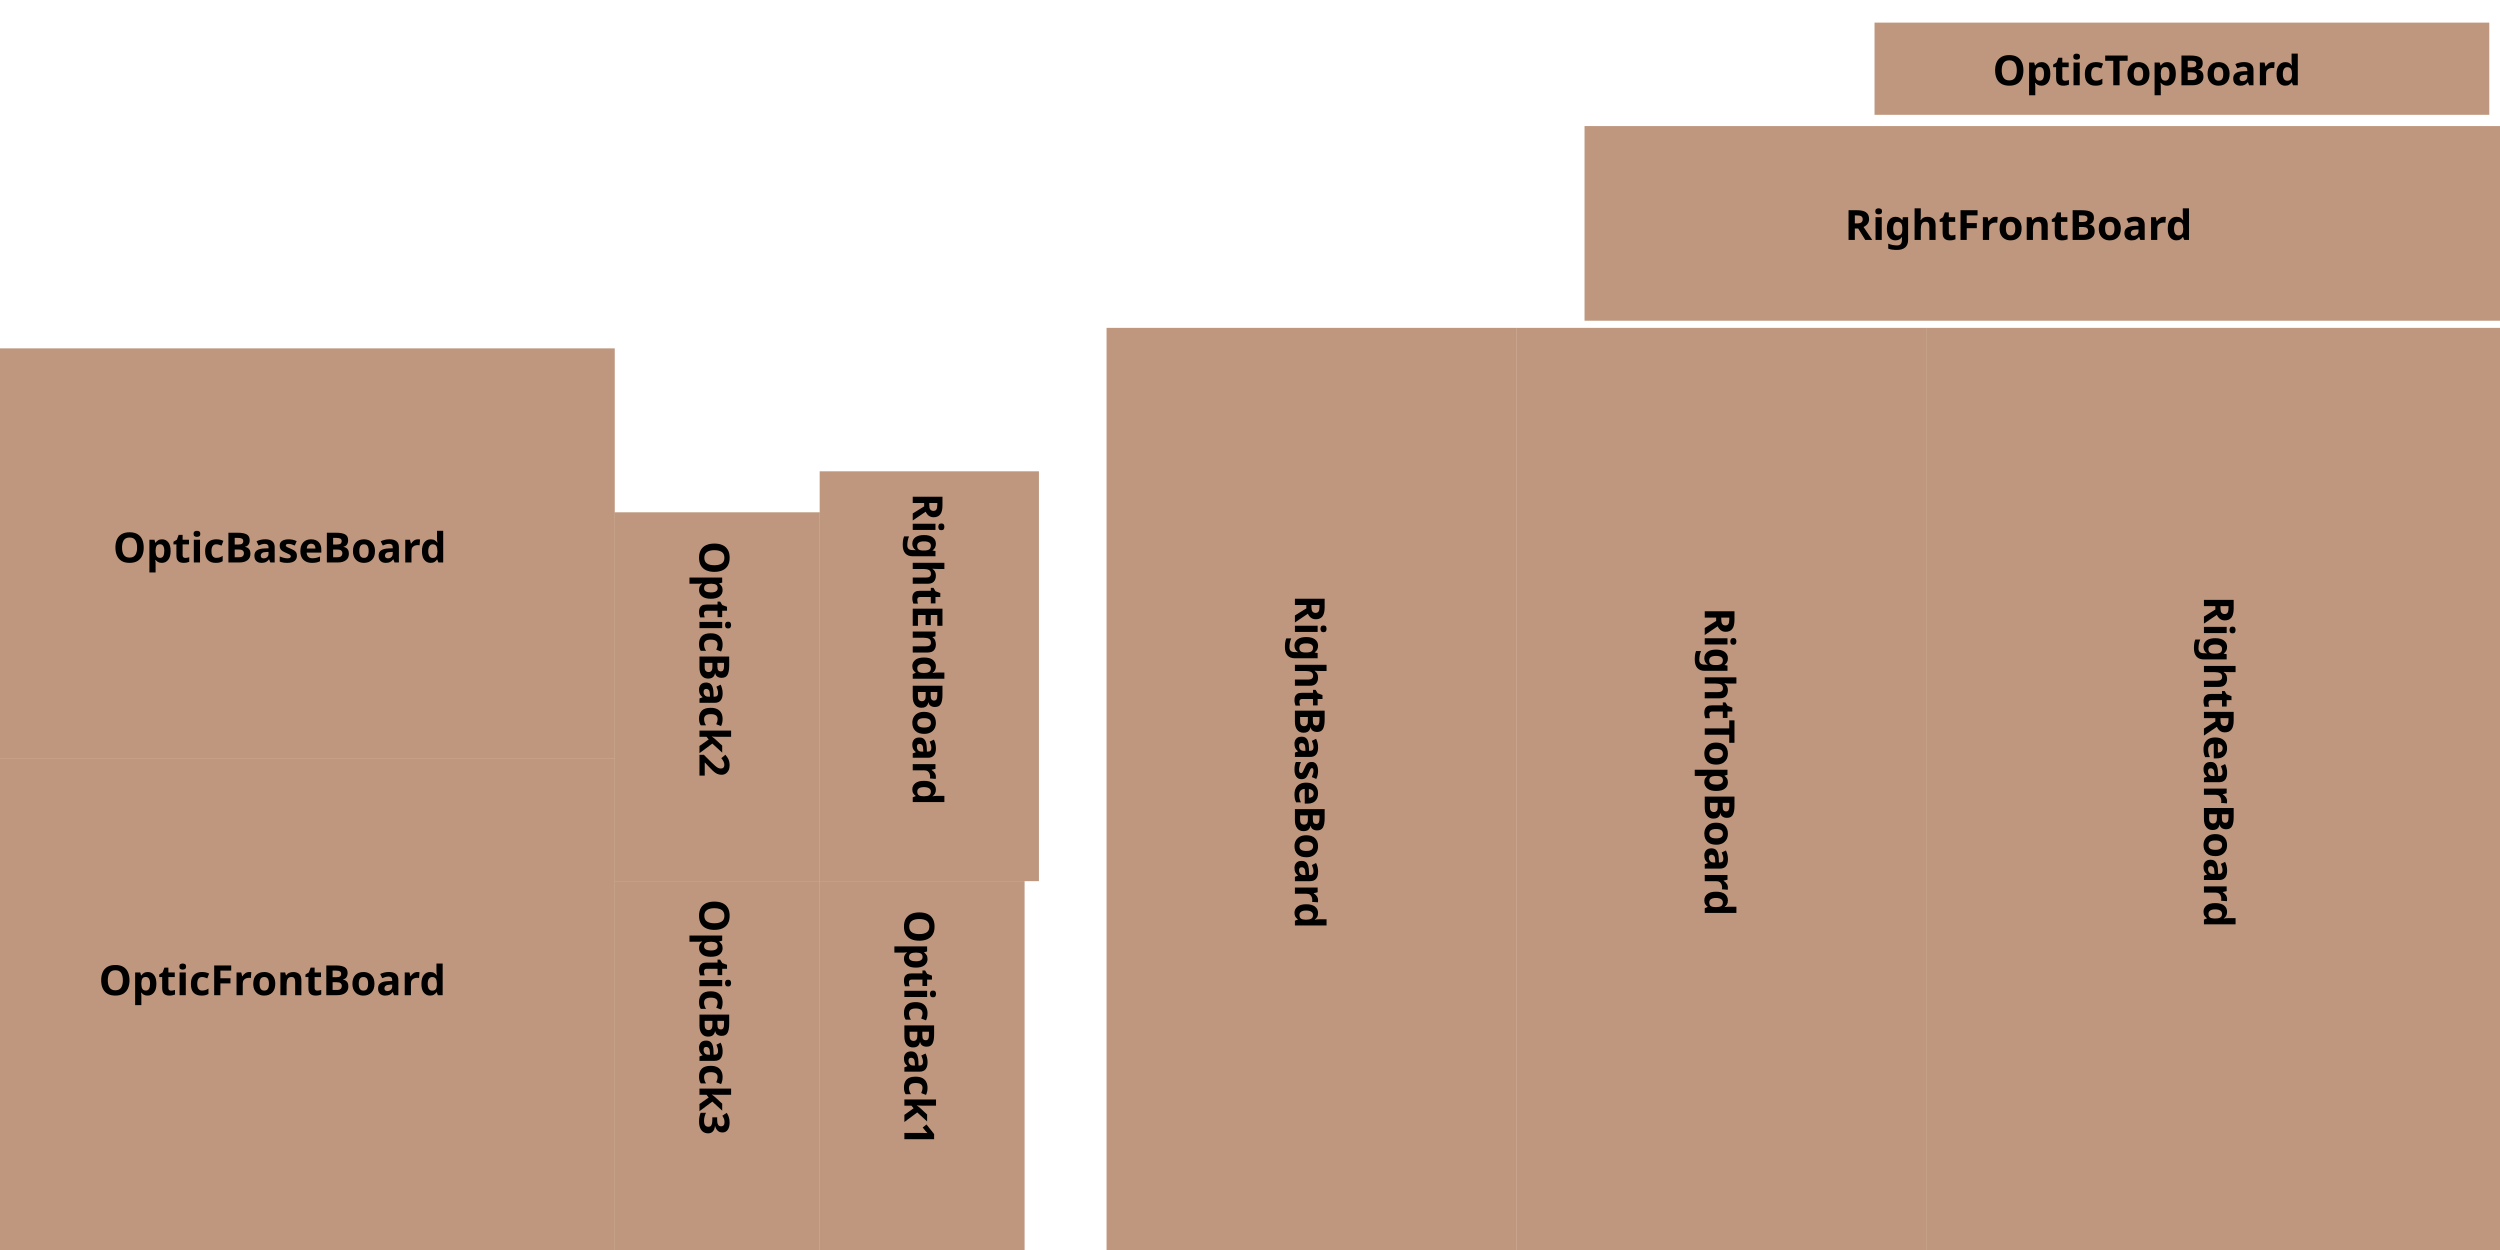
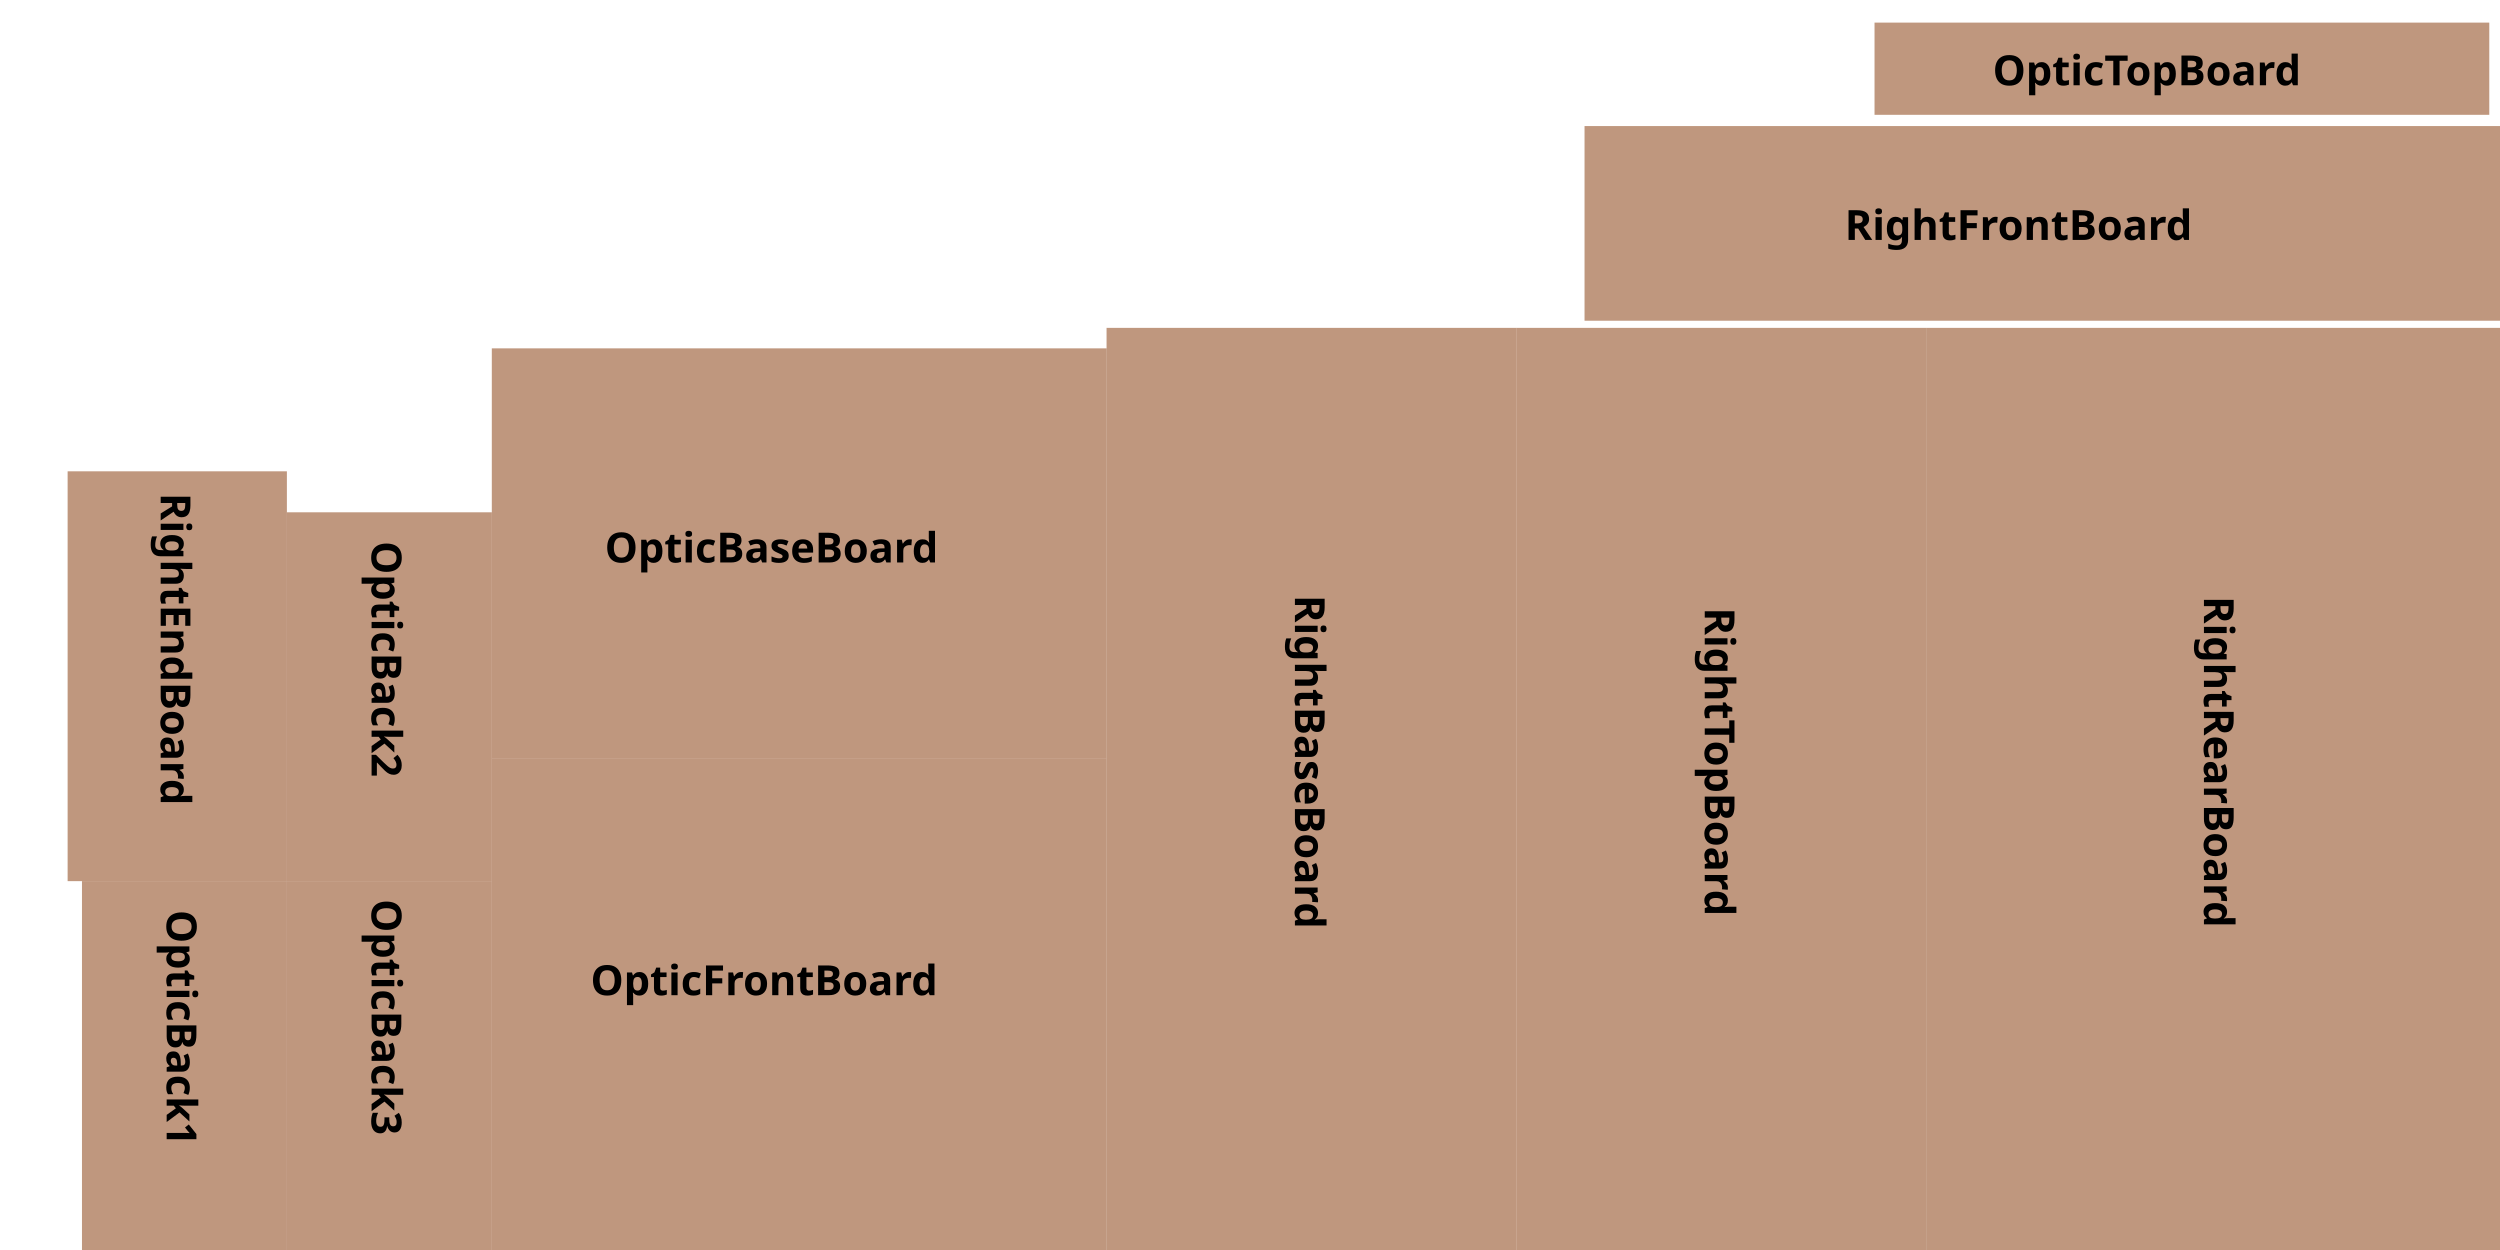
<svg xmlns="http://www.w3.org/2000/svg" width="8645.669" height="4322.834" id="svg3518" version="1.1">
  <defs id="defs3" />
  <g id="layer1" transform="translate(408.4132,2801.139)">
    <text xml:space="preserve" style="font-size:12px;font-style:normal;font-weight:bold;text-align:center;line-height:125%;letter-spacing:0px;word-spacing:0px;text-anchor:middle;fill:#000000;fill-opacity:1;stroke:none;font-family:Sans;-inkscape-font-specification:Sans Bold" x="526.379" y="1278.653" id="text4333" transform="translate(-408.4132,-2021.612)">
      <tspan id="tspan4335" x="526.379" y="1278.653" />
    </text>
-     <g id="g3192" transform="translate(4648.975,1558.172)">
+     <g id="g3192" transform="translate(6349.762,1558.172)">
      <rect y="-1737.265" x="-5057.388" height="1700.787" width="2125.984" id="rect3045" style="color:#000000;fill:#803300;fill-opacity:0.506;fill-rule:evenodd;stroke:none;stroke-width:3.48;marker:none;visibility:visible;display:inline;overflow:visible;enable-background:accumulate" />
      <text id="text3047" y="-917.739" x="-3984.547" style="font-size:144px;font-style:normal;font-weight:bold;text-align:center;line-height:125%;letter-spacing:0px;word-spacing:0px;text-anchor:middle;fill:#000000;fill-opacity:1;stroke:none;font-family:Sans;-inkscape-font-specification:Sans Bold" xml:space="preserve">
        <tspan y="-917.739" x="-3984.547" id="tspan3049">OpticFrontBoard</tspan>
      </text>
    </g>
-     <g id="g3187" transform="translate(4636.203,1709.311)">
+     <g id="g3187" transform="translate(6336.991,1709.311)">
      <rect style="color:#000000;fill:#803300;fill-opacity:0.506;fill-rule:evenodd;stroke:none;stroke-width:3.48;marker:none;visibility:visible;display:inline;overflow:visible;enable-background:accumulate" id="rect3084" width="2125.984" height="1417.323" x="-5044.617" y="-3305.726" />
      <text xml:space="preserve" style="font-size:144px;font-style:normal;font-weight:bold;text-align:center;line-height:125%;letter-spacing:0px;word-spacing:0px;text-anchor:middle;fill:#000000;fill-opacity:1;stroke:none;font-family:Sans;-inkscape-font-specification:Sans Bold" x="-3946.231" y="-2565.315" id="text3086">
        <tspan id="tspan3088" x="-3946.231" y="-2565.315">OpticBaseBoard</tspan>
      </text>
    </g>
    <g id="g3197" transform="translate(11144.379,-2763.517)">
      <rect style="color:#000000;fill:#803300;fill-opacity:0.506;fill-rule:evenodd;stroke:none;stroke-width:3.48;marker:none;visibility:visible;display:inline;overflow:visible;enable-background:accumulate" id="rect3096" width="2125.984" height="318.898" x="-5070.16" y="40.554" />
      <text xml:space="preserve" style="font-size:144px;font-style:normal;font-weight:bold;text-align:center;line-height:125%;letter-spacing:0px;word-spacing:0px;text-anchor:middle;fill:#000000;fill-opacity:1;stroke:none;font-family:Sans;-inkscape-font-specification:Sans Bold" x="-3997.318" y="257.276" id="text3098">
        <tspan id="tspan3100" x="-3997.318" y="257.276">OpticTopBoard</tspan>
      </text>
    </g>
-     <g id="g3212" transform="matrix(0,1,-1,0,3659.919,3949.671)">
+     <g id="g3212" transform="matrix(0,1,-1,0,2526.06,3949.671)">
      <g id="g3207">
        <rect style="color:#000000;fill:#803300;fill-opacity:0.506;fill-rule:evenodd;stroke:none;stroke-width:3.48;marker:none;visibility:visible;display:inline;overflow:visible;enable-background:accumulate" id="rect3102" width="1275.591" height="708.661" x="-3703.567" y="1233.686" />
        <text xml:space="preserve" style="font-size:144px;font-style:normal;font-weight:bold;text-align:center;line-height:125%;letter-spacing:0px;word-spacing:0px;text-anchor:middle;fill:#000000;fill-opacity:1;stroke:none;font-family:Sans;-inkscape-font-specification:Sans Bold" x="-3064.969" y="1649.414" id="text3108">
          <tspan x="-3064.969" y="1649.414" id="tspan3112">OpticBack3</tspan>
        </text>
      </g>
    </g>
-     <g id="g3218" transform="matrix(0,1,-1,0,3627.809,5329.037)">
+     <g id="g3218" transform="matrix(0,1,-1,0,1076.628,5329.037)">
      <rect style="color:#000000;fill:#803300;fill-opacity:0.506;fill-rule:evenodd;stroke:none;stroke-width:3.48;marker:none;visibility:visible;display:inline;overflow:visible;enable-background:accumulate" id="rect3116" width="1275.591" height="708.661" x="-5082.933" y="492.916" />
      <text xml:space="preserve" style="font-size:144px;font-style:normal;font-weight:bold;text-align:center;line-height:125%;letter-spacing:0px;word-spacing:0px;text-anchor:middle;fill:#000000;fill-opacity:1;stroke:none;font-family:Sans;-inkscape-font-specification:Sans Bold" x="-4444.335" y="908.644" id="text3118">
        <tspan x="-4444.335" y="908.644" id="tspan3120">OpticBack1</tspan>
      </text>
    </g>
-     <g id="g3202" transform="matrix(0,1,-1,0,2868.06,2648.537)">
+     <g id="g3202" transform="matrix(0,1,-1,0,1734.202,2648.537)">
      <rect transform="scale(1,-1)" y="-1150.489" x="-3678.023" height="708.661" width="1275.591" id="rect3122" style="color:#000000;fill:#803300;fill-opacity:0.506;fill-rule:evenodd;stroke:none;stroke-width:3.48;marker:none;visibility:visible;display:inline;overflow:visible;enable-background:accumulate" />
      <text id="text3124" y="857.556" x="-3039.425" style="font-size:144px;font-style:normal;font-weight:bold;text-align:center;line-height:125%;letter-spacing:0px;word-spacing:0px;text-anchor:middle;fill:#000000;fill-opacity:1;stroke:none;font-family:Sans;-inkscape-font-specification:Sans Bold" xml:space="preserve">
        <tspan id="tspan3128" y="857.556" x="-3039.425">OpticBack2</tspan>
      </text>
    </g>
    <g id="g3162" transform="matrix(0,1,-1,0,4673.609,1162.872)">
      <rect y="-3563.647" x="-2830.153" height="1984.252" width="3188.976" id="rect3132" style="color:#000000;fill:#803300;fill-opacity:0.506;fill-rule:evenodd;stroke:none;stroke-width:3.48;marker:none;visibility:visible;display:inline;overflow:visible;enable-background:accumulate" />
      <text id="text3134" y="-2539.771" x="-1198.271" style="font-size:144px;font-style:normal;font-weight:bold;text-align:center;line-height:125%;letter-spacing:0px;word-spacing:0px;text-anchor:middle;fill:#000000;fill-opacity:1;stroke:none;font-family:Sans;-inkscape-font-specification:Sans Bold" xml:space="preserve">
        <tspan y="-2539.771" x="-1198.271" id="tspan3136">RightRearBoard</tspan>
      </text>
    </g>
    <g id="g3167" transform="matrix(0,1,-1,0,2972.821,-2106.736)">
      <rect style="color:#000000;fill:#803300;fill-opacity:0.506;fill-rule:evenodd;stroke:none;stroke-width:3.48;marker:none;visibility:visible;display:inline;overflow:visible;enable-background:accumulate" id="rect3138" width="3188.976" height="1417.323" x="439.455" y="-3280.183" />
      <text xml:space="preserve" style="font-size:144px;font-style:normal;font-weight:bold;text-align:center;line-height:125%;letter-spacing:0px;word-spacing:0px;text-anchor:middle;fill:#000000;fill-opacity:1;stroke:none;font-family:Sans;-inkscape-font-specification:Sans Bold" x="2071.337" y="-2514.227" id="text3140">
        <tspan id="tspan3142" x="2071.337" y="-2514.227">RightTopBoard</tspan>
      </text>
    </g>
    <g id="g3182" transform="matrix(0,1,-1,0,3279.706,332.6981)">
      <rect y="-1555.975" x="-1999.979" height="1417.323" width="3188.976" id="rect3144" style="color:#000000;fill:#803300;fill-opacity:0.506;fill-rule:evenodd;stroke:none;stroke-width:3.48;marker:none;visibility:visible;display:inline;overflow:visible;enable-background:accumulate" />
      <text id="text3146" y="-790.02" x="-368.097" style="font-size:144px;font-style:normal;font-weight:bold;text-align:center;line-height:125%;letter-spacing:0px;word-spacing:0px;text-anchor:middle;fill:#000000;fill-opacity:1;stroke:none;font-family:Sans;-inkscape-font-specification:Sans Bold" xml:space="preserve">
        <tspan y="-790.02" x="-368.097" id="tspan3148">RightBaseBoard</tspan>
      </text>
    </g>
    <g id="g3172" transform="translate(3801.719,-1053.563)">
      <rect style="color:#000000;fill:#803300;fill-opacity:0.506;fill-rule:evenodd;stroke:none;stroke-width:3.48;marker:none;visibility:visible;display:inline;overflow:visible;enable-background:accumulate" id="rect3150" width="3188.976" height="673.228" x="1269.629" y="-1311.647" />
      <text xml:space="preserve" style="font-size:144px;font-style:normal;font-weight:bold;text-align:center;line-height:125%;letter-spacing:0px;word-spacing:0px;text-anchor:middle;fill:#000000;fill-opacity:1;stroke:none;font-family:Sans;-inkscape-font-specification:Sans Bold" x="2901.51" y="-917.739" id="text3152">
        <tspan id="tspan3154" x="2901.51" y="-917.739">RightFrontBoard</tspan>
      </text>
    </g>
-     <g id="g3177" transform="matrix(0,1,-1,0,2609.419,-3479.936)">
+     <g id="g3177" transform="matrix(0,1,-1,0,8.632215,-3479.936)">
      <rect y="-575.081" x="2308.718" height="758.268" width="1417.323" id="rect3156" style="color:#000000;fill:#803300;fill-opacity:0.506;fill-rule:evenodd;stroke:none;stroke-width:3.48;marker:none;visibility:visible;display:inline;overflow:visible;enable-background:accumulate" />
      <text id="text3158" y="-138.653" x="3054.773" style="font-size:144px;font-style:normal;font-weight:bold;text-align:center;line-height:125%;letter-spacing:0px;word-spacing:0px;text-anchor:middle;fill:#000000;fill-opacity:1;stroke:none;font-family:Sans;-inkscape-font-specification:Sans Bold" xml:space="preserve">
        <tspan y="-138.653" x="3054.773" id="tspan3160">RightEndBoard</tspan>
      </text>
    </g>
  </g>
</svg>
